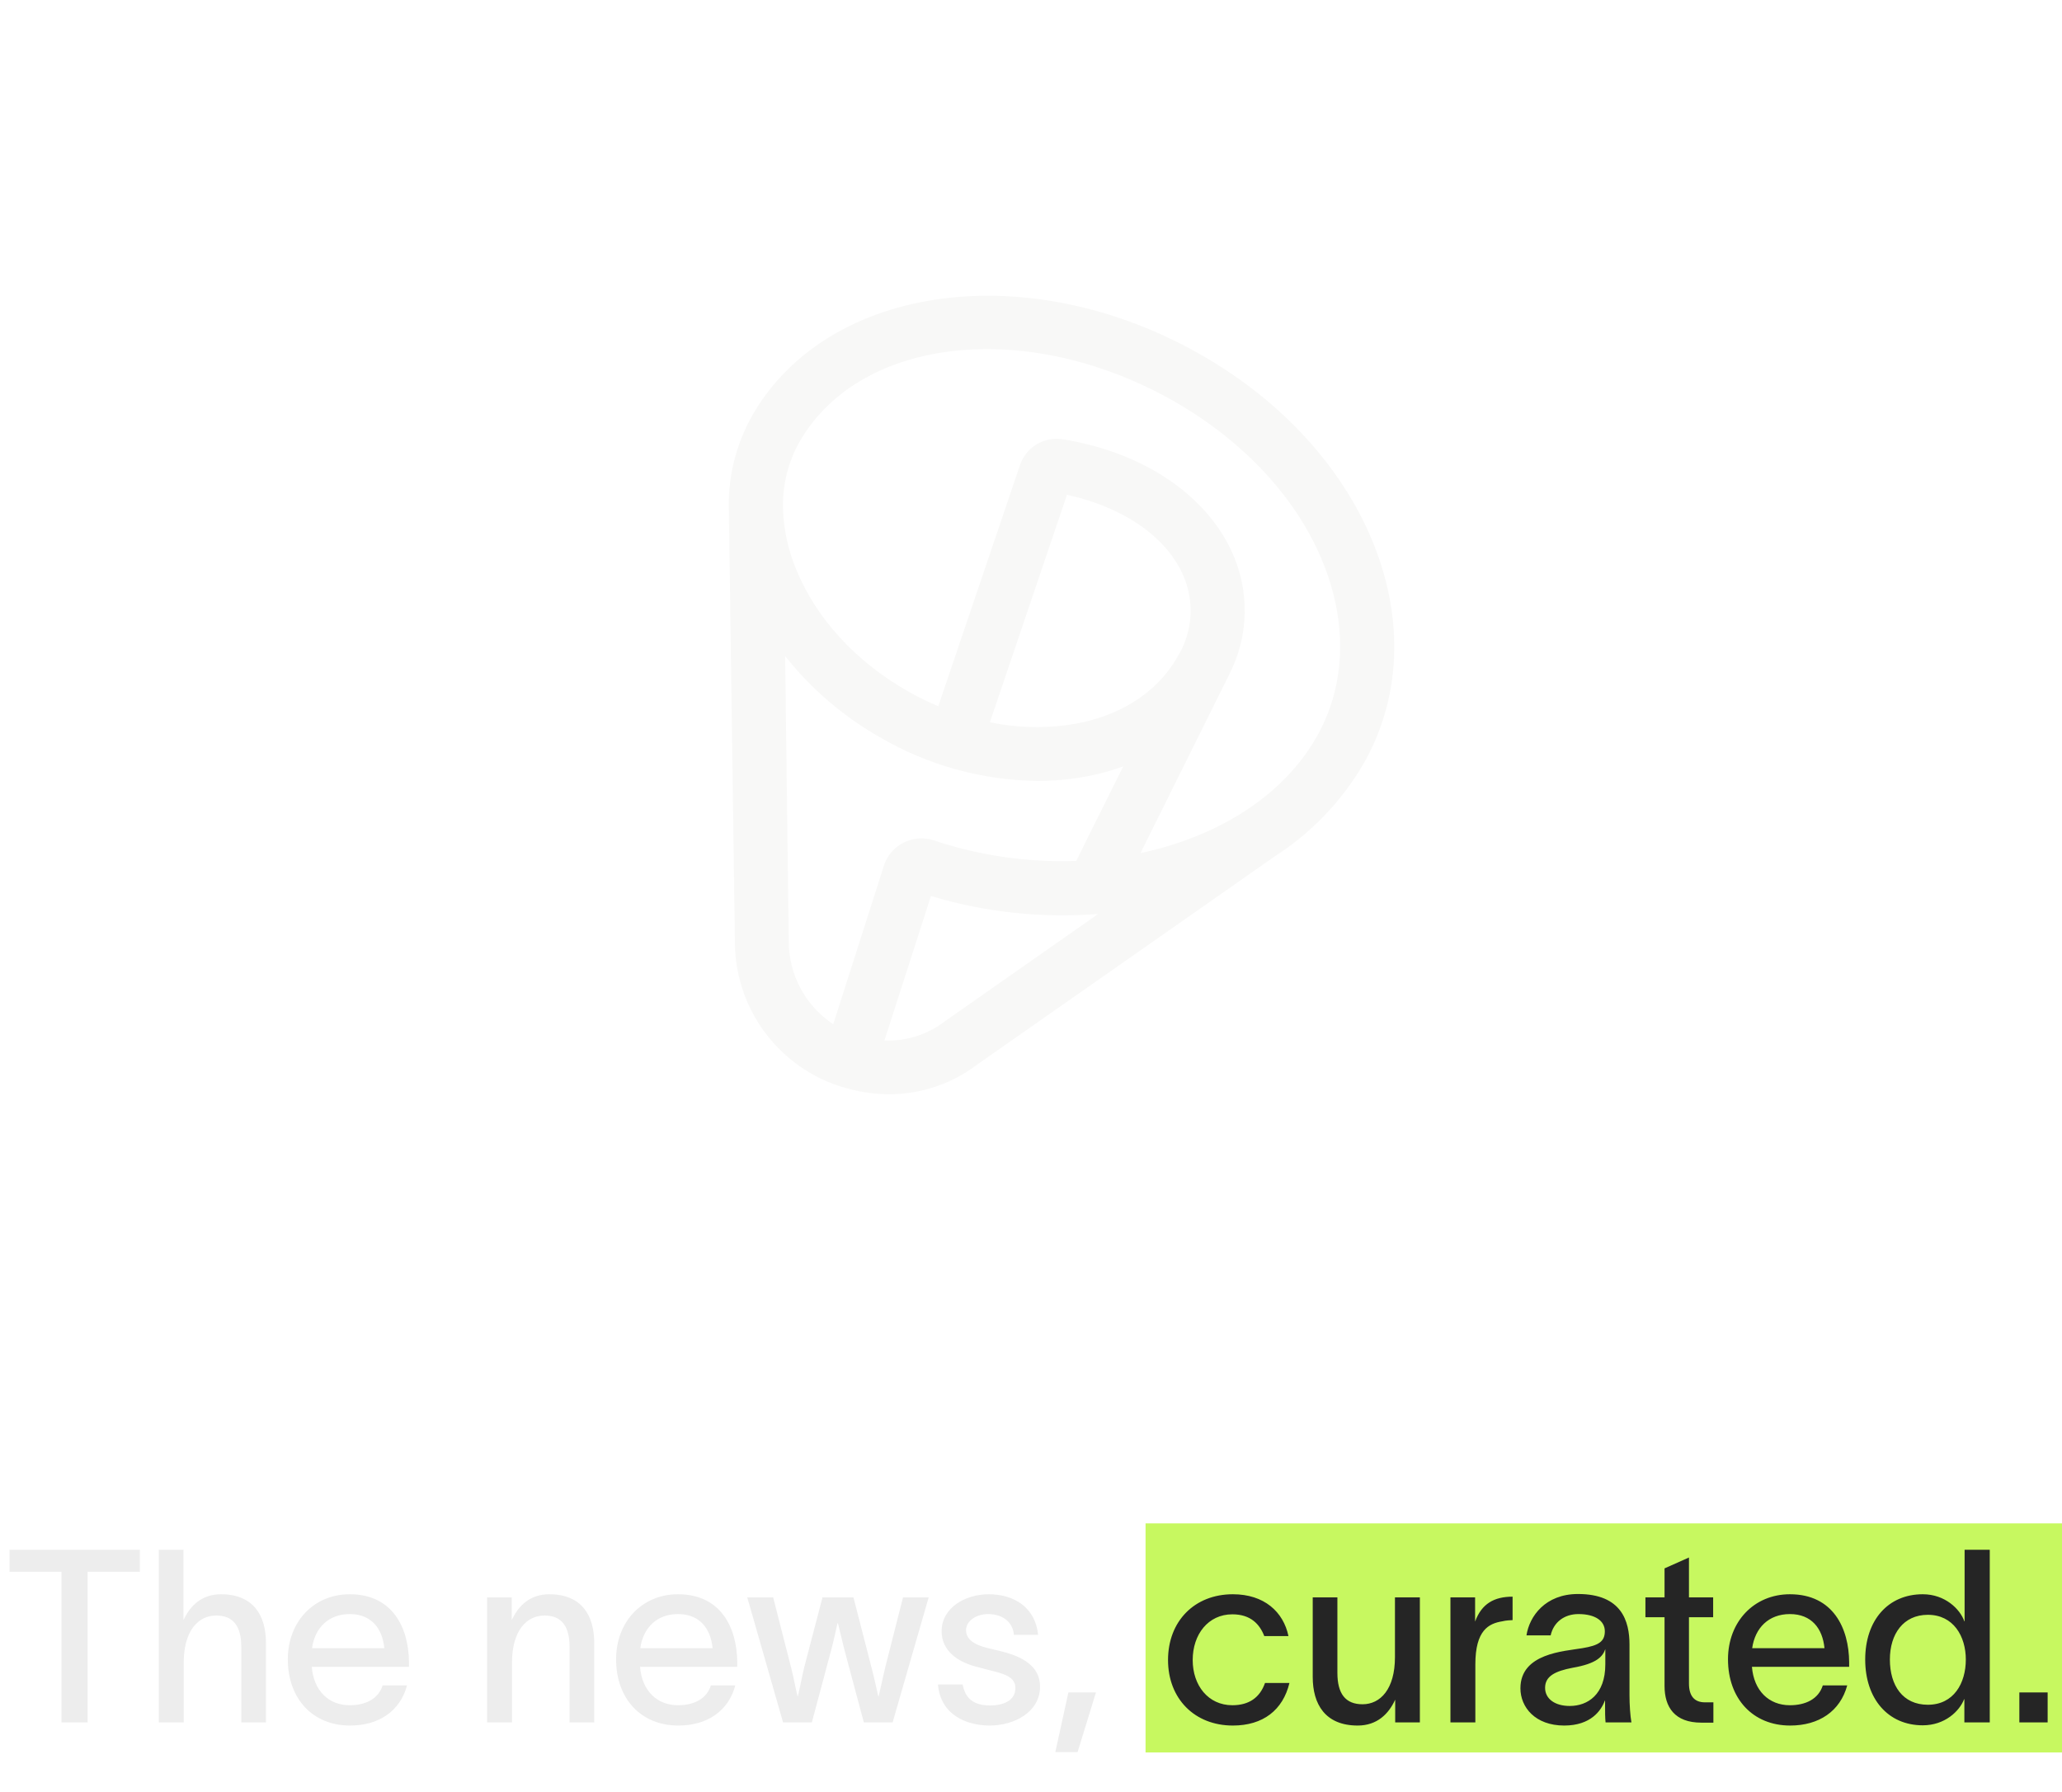
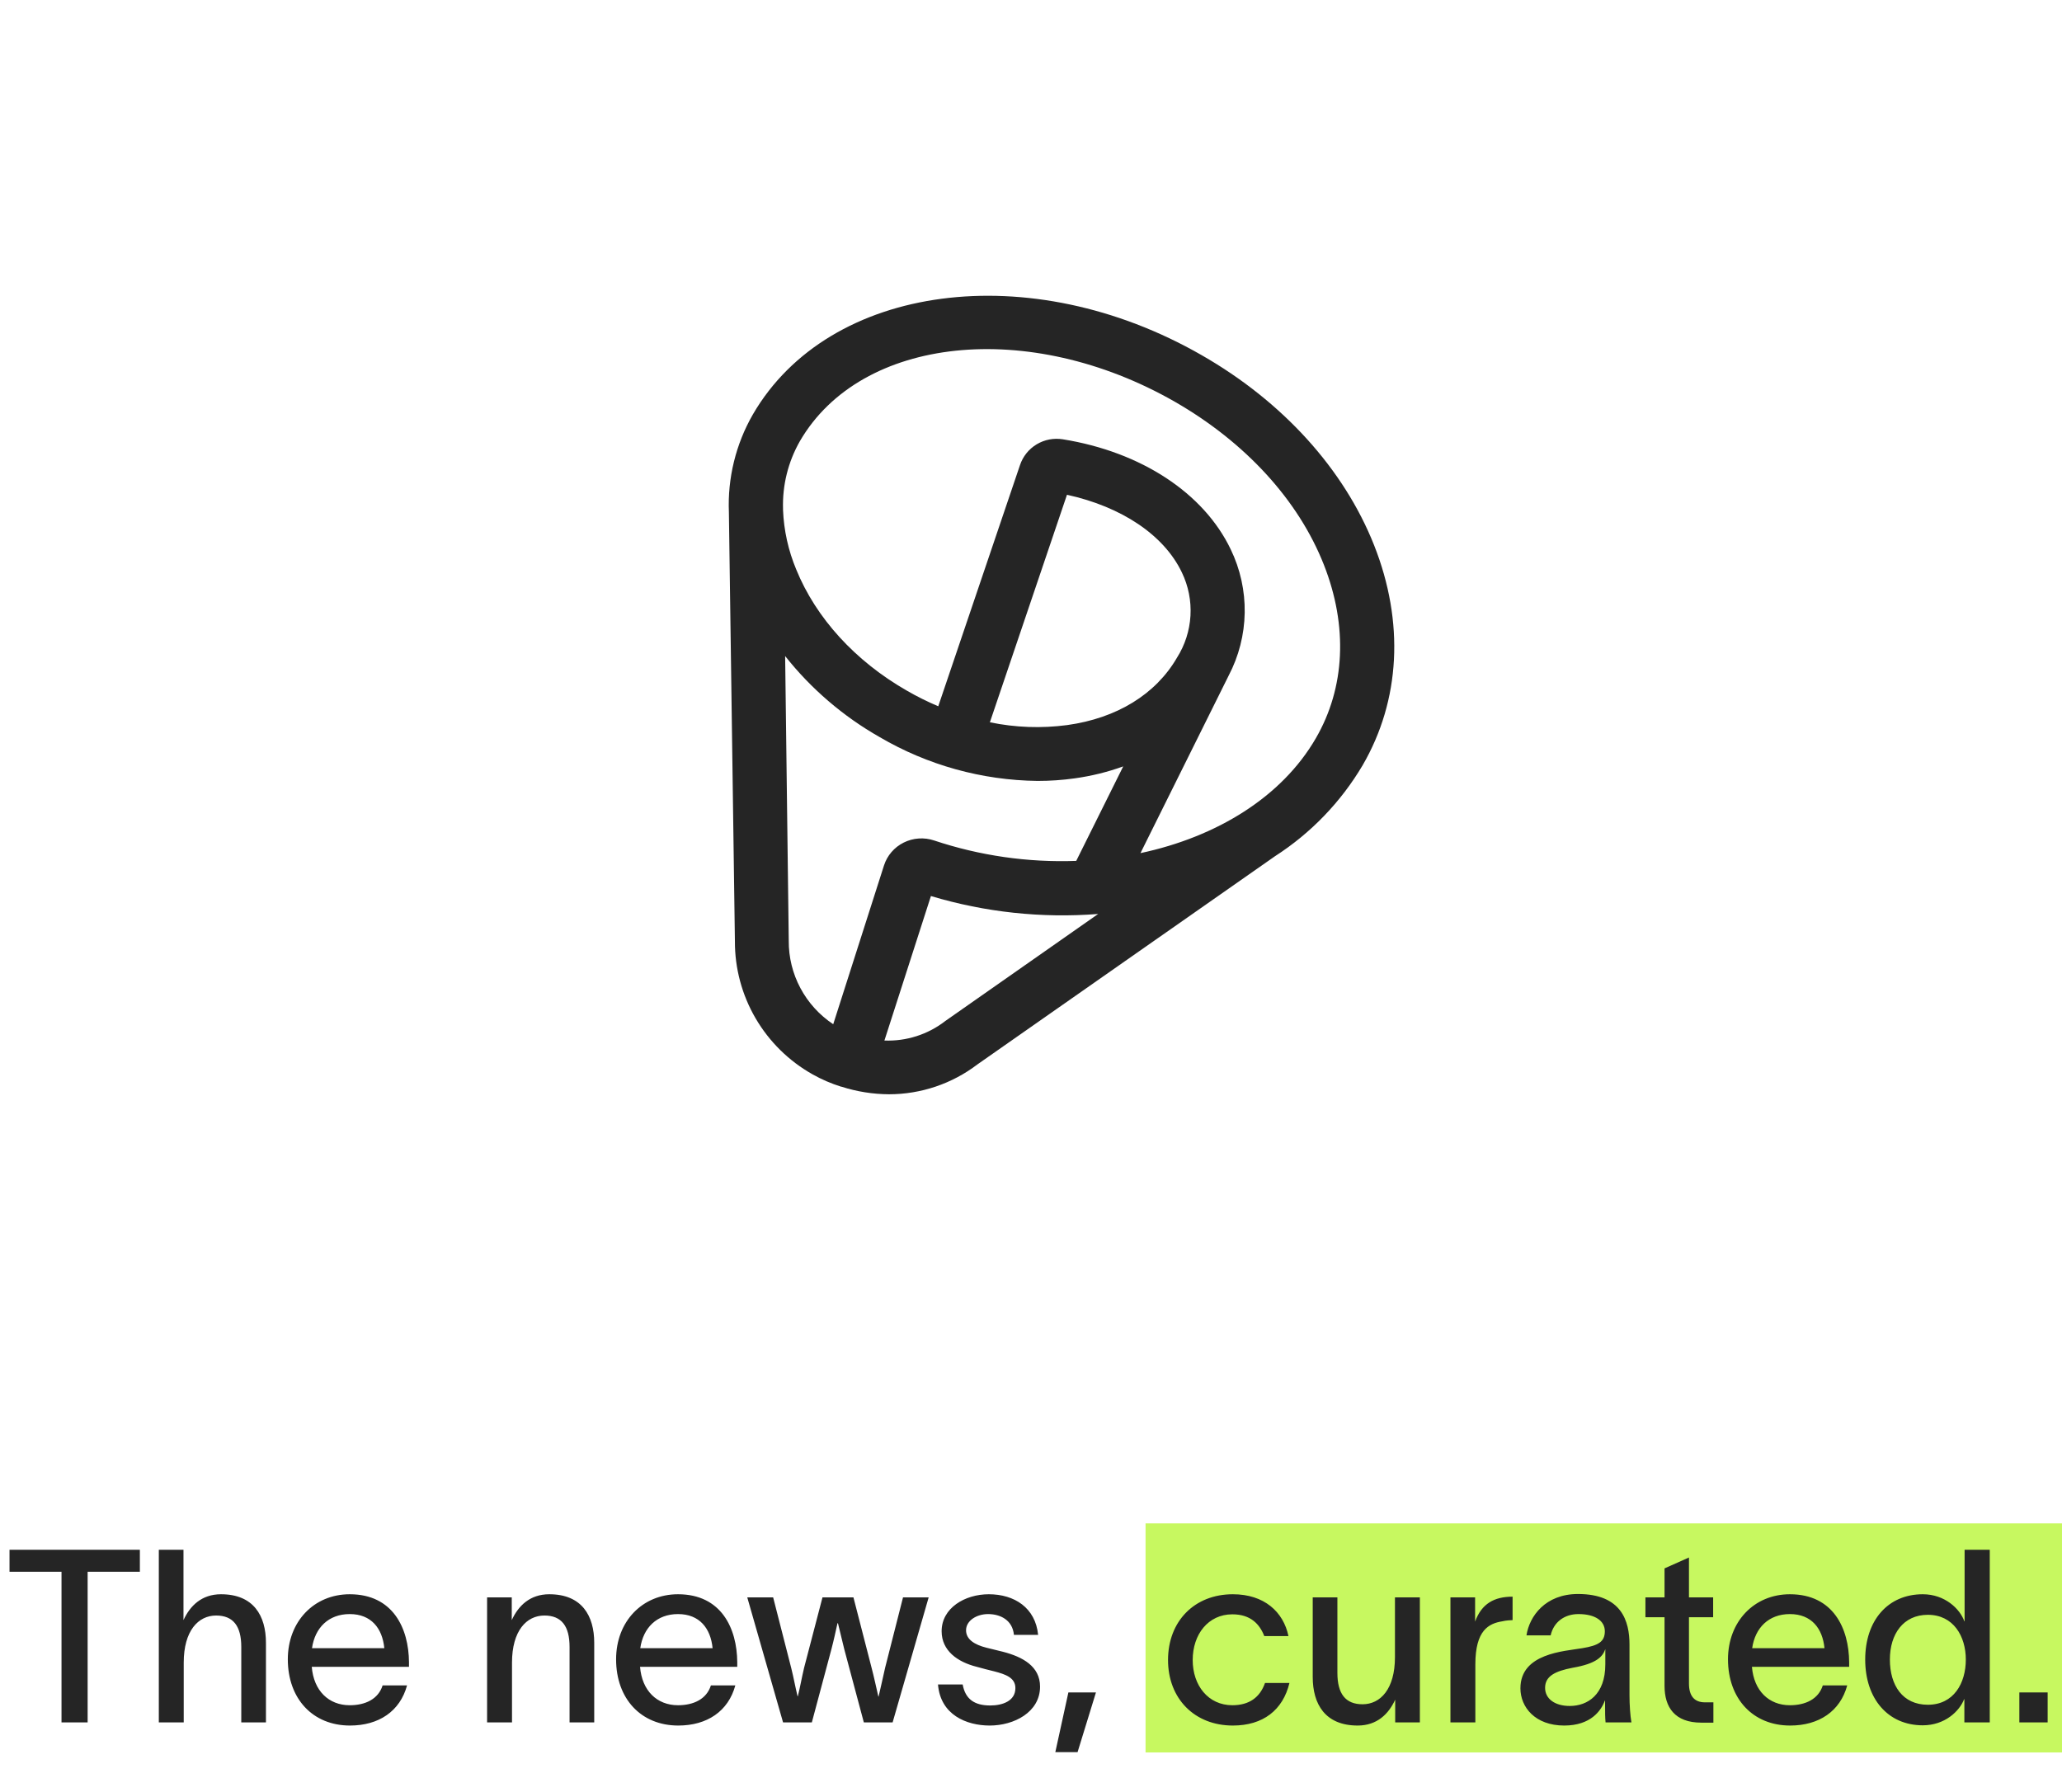
<svg xmlns="http://www.w3.org/2000/svg" width="237" height="206" viewBox="0 0 237 206" fill="none">
-   <path d="M157.929 62.661C154.476 53.949 147.452 46.172 138.113 40.827C118.415 29.518 95.291 32.582 86.54 47.628C84.571 51.05 83.613 54.956 83.777 58.896L84.468 108.205C84.456 111.312 85.275 114.366 86.842 117.054C88.409 119.742 90.667 121.966 93.385 123.498C94.43 124.086 95.534 124.563 96.679 124.92H96.714C98.482 125.488 100.327 125.782 102.184 125.793C105.858 125.789 109.429 124.582 112.344 122.358L146.533 98.435C150.668 95.776 154.121 92.193 156.617 87.971C160.961 80.489 161.431 71.503 157.929 62.661ZM90.657 108.15L90.242 75.419C93.228 79.19 96.917 82.353 101.107 84.735C106.61 87.96 112.865 89.696 119.251 89.771C120.679 89.773 122.105 89.675 123.519 89.476C125.423 89.213 127.293 88.753 129.1 88.102L123.699 98.964C118.154 99.166 112.618 98.37 107.357 96.614C106.787 96.424 106.185 96.347 105.585 96.39C104.985 96.432 104.4 96.593 103.862 96.862C103.329 97.127 102.855 97.496 102.467 97.947C102.079 98.398 101.786 98.921 101.604 99.486L95.768 117.741C94.184 116.688 92.888 115.261 91.996 113.587C91.103 111.913 90.643 110.044 90.657 108.15V108.15ZM135.275 75.611C132.837 79.809 128.368 82.564 122.649 83.354C119.694 83.746 116.693 83.637 113.774 83.031L122.635 56.876C128.9 58.25 133.783 61.493 135.841 65.807C136.588 67.356 136.928 69.067 136.829 70.782C136.73 72.497 136.195 74.158 135.275 75.611V75.611ZM108.718 117.322L108.642 117.377C106.651 118.92 104.175 119.713 101.652 119.616L106.998 103.004C113.221 104.875 119.74 105.574 126.22 105.065L108.718 117.322ZM151.23 84.88C147.327 91.613 139.868 96.202 131.082 98.071L141.215 77.672C142.387 75.438 143.02 72.963 143.062 70.442C143.104 67.922 142.554 65.427 141.456 63.155C138.355 56.67 131.144 51.943 122.159 50.5C121.117 50.331 120.049 50.537 119.146 51.081C118.244 51.625 117.566 52.471 117.234 53.468L107.841 81.19C106.591 80.662 105.375 80.056 104.201 79.376C98.289 75.982 93.785 71.049 91.513 65.457C90.608 63.292 90.096 60.984 90 58.642V58.518C89.912 55.786 90.584 53.083 91.941 50.706V50.706C98.972 38.614 118.298 36.601 135.026 46.179C143.155 50.85 149.24 57.501 152.162 64.921C154.939 71.97 154.614 79.06 151.23 84.88V84.88Z" fill="#F8F8F7" />
+   <path d="M157.929 62.661C154.476 53.949 147.452 46.172 138.113 40.827C118.415 29.518 95.291 32.582 86.54 47.628C84.571 51.05 83.613 54.956 83.777 58.896L84.468 108.205C84.456 111.312 85.275 114.366 86.842 117.054C88.409 119.742 90.667 121.966 93.385 123.498C94.43 124.086 95.534 124.563 96.679 124.92H96.714C98.482 125.488 100.327 125.782 102.184 125.793C105.858 125.789 109.429 124.582 112.344 122.358L146.533 98.435C150.668 95.776 154.121 92.193 156.617 87.971C160.961 80.489 161.431 71.503 157.929 62.661ZM90.657 108.15L90.242 75.419C93.228 79.19 96.917 82.353 101.107 84.735C106.61 87.96 112.865 89.696 119.251 89.771C120.679 89.773 122.105 89.675 123.519 89.476C125.423 89.213 127.293 88.753 129.1 88.102L123.699 98.964C118.154 99.166 112.618 98.37 107.357 96.614C106.787 96.424 106.185 96.347 105.585 96.39C104.985 96.432 104.4 96.593 103.862 96.862C103.329 97.127 102.855 97.496 102.467 97.947C102.079 98.398 101.786 98.921 101.604 99.486L95.768 117.741C94.184 116.688 92.888 115.261 91.996 113.587C91.103 111.913 90.643 110.044 90.657 108.15V108.15ZM135.275 75.611C132.837 79.809 128.368 82.564 122.649 83.354C119.694 83.746 116.693 83.637 113.774 83.031L122.635 56.876C128.9 58.25 133.783 61.493 135.841 65.807C136.588 67.356 136.928 69.067 136.829 70.782C136.73 72.497 136.195 74.158 135.275 75.611V75.611ZM108.718 117.322L108.642 117.377C106.651 118.92 104.175 119.713 101.652 119.616L106.998 103.004C113.221 104.875 119.74 105.574 126.22 105.065L108.718 117.322ZM151.23 84.88C147.327 91.613 139.868 96.202 131.082 98.071L141.215 77.672C142.387 75.438 143.02 72.963 143.062 70.442C143.104 67.922 142.554 65.427 141.456 63.155C138.355 56.67 131.144 51.943 122.159 50.5C121.117 50.331 120.049 50.537 119.146 51.081C118.244 51.625 117.566 52.471 117.234 53.468L107.841 81.19C106.591 80.662 105.375 80.056 104.201 79.376C98.289 75.982 93.785 71.049 91.513 65.457C90.608 63.292 90.096 60.984 90 58.642V58.518C89.912 55.786 90.584 53.083 91.941 50.706V50.706C98.972 38.614 118.298 36.601 135.026 46.179C143.155 50.85 149.24 57.501 152.162 64.921C154.939 71.97 154.614 79.06 151.23 84.88V84.88Z" fill="#252525" />
  <rect x="131.667" y="175.121" width="105.333" height="26.333" fill="#C7F860" />
-   <path d="M1.094 180.683H7.07V198H10.072V180.683H16.076V178.153H1.094V180.683ZM18.254 198H21.117V191.134C21.117 187.465 22.785 185.714 24.841 185.714C26.815 185.714 27.732 186.937 27.732 189.328V198H30.567V188.855C30.567 185.742 29.15 183.268 25.397 183.268C23.174 183.268 21.84 184.602 21.089 186.242V178.153H18.254V198ZM46.785 193.747H43.977C43.477 195.332 41.976 196.026 40.197 196.026C37.779 196.026 36.055 194.359 35.833 191.607H47.007V191.079C46.979 187.187 45.172 183.268 40.197 183.268C36.083 183.268 33.081 186.409 33.081 190.745C33.081 195.276 35.944 198.361 40.225 198.361C43.533 198.361 45.979 196.721 46.785 193.747ZM35.861 189.467C36.194 187.132 37.751 185.547 40.197 185.547C42.671 185.547 43.95 187.187 44.172 189.467H35.861ZM55.985 198H58.848V191.134C58.848 187.465 60.516 185.714 62.573 185.714C64.546 185.714 65.464 186.937 65.464 189.328V198H68.299V188.855C68.299 185.742 66.881 183.268 63.129 183.268C60.905 183.268 59.571 184.602 58.82 186.242V183.629H55.985V198ZM84.516 193.747H81.709C81.208 195.332 79.707 196.026 77.928 196.026C75.51 196.026 73.787 194.359 73.564 191.607H84.738V191.079C84.711 187.187 82.904 183.268 77.928 183.268C73.814 183.268 70.812 186.409 70.812 190.745C70.812 195.276 73.675 198.361 77.956 198.361C81.264 198.361 83.71 196.721 84.516 193.747ZM73.592 189.467C73.926 187.132 75.482 185.547 77.928 185.547C80.402 185.547 81.681 187.187 81.903 189.467H73.592ZM90.003 198H93.311L95.562 189.578C95.84 188.521 96.035 187.604 96.257 186.604H96.313L97.036 189.578L99.287 198H102.595L106.737 183.629H103.79L101.733 191.718C101.483 192.83 101.233 193.97 100.983 195.026H100.955C100.705 193.942 100.455 192.774 100.177 191.718L98.092 183.629H94.534L92.421 191.718C92.144 192.885 91.977 193.886 91.699 194.998H91.671C91.393 193.858 91.226 192.885 90.948 191.774L88.864 183.629H85.889L90.003 198ZM116.539 187.938H119.319C119.013 184.825 116.594 183.268 113.648 183.268C110.896 183.268 108.228 184.852 108.228 187.521C108.228 189.744 110.035 191.051 112.258 191.607C112.925 191.801 113.62 191.968 114.287 192.135C115.566 192.469 116.706 192.858 116.706 194.053C116.706 195.554 115.205 196.054 113.815 196.054C112.008 196.054 110.952 195.332 110.646 193.636H107.811C108.089 197.138 111.091 198.361 113.759 198.361C116.539 198.361 119.541 196.833 119.541 193.886C119.541 191.551 117.54 190.467 115.288 189.883C114.649 189.717 114.037 189.578 113.37 189.411C112.036 189.077 111.035 188.466 111.035 187.41C111.035 186.298 112.258 185.547 113.565 185.547C114.954 185.547 116.372 186.214 116.539 187.938ZM122.797 194.553L121.296 201.419H123.853L125.966 194.553H122.797Z" fill="#EDEDED" />
-   <path d="M148.204 193.469H145.396C144.812 195.137 143.562 196.026 141.644 196.026C138.864 196.026 137.085 193.747 137.085 190.829C137.085 187.882 138.864 185.575 141.644 185.575C143.756 185.575 144.785 186.715 145.313 188.077H148.092C147.509 185.297 145.313 183.268 141.699 183.268C137.307 183.268 134.25 186.353 134.25 190.829C134.25 195.276 137.307 198.361 141.699 198.361C145.174 198.361 147.453 196.582 148.204 193.469ZM150.881 192.774C150.881 195.887 152.298 198.361 156.051 198.361C158.275 198.361 159.609 197.027 160.359 195.387V198H163.195V183.629H160.332V190.495C160.332 194.164 158.664 195.915 156.607 195.915C154.633 195.915 153.716 194.692 153.716 192.302V183.629H150.881V192.774ZM169.544 183.629H166.709V198H169.572V191.329C169.572 187.382 171.128 186.631 172.657 186.381C173.074 186.27 173.713 186.242 173.852 186.242V183.546C171.74 183.546 170.295 184.352 169.544 186.409V183.629ZM175.448 187.993H178.228C178.561 186.492 179.784 185.547 181.424 185.547C183.342 185.547 184.454 186.326 184.454 187.521C184.454 188.716 183.731 189.161 181.869 189.467C179.757 189.828 174.753 190.05 174.753 194.081C174.753 196.249 176.449 198.361 179.784 198.361C182.842 198.361 184.037 196.638 184.454 195.498H184.482V196.11C184.482 196.805 184.482 197.388 184.538 198H187.512C187.373 197.222 187.289 195.971 187.289 194.887V189.05C187.289 186.381 186.4 183.24 181.369 183.24C177.616 183.24 175.782 185.797 175.448 187.993ZM177.588 194.025C177.588 192.691 178.728 192.107 180.757 191.718C183.509 191.245 184.204 190.439 184.51 189.578V191.329C184.51 194.803 182.481 196.11 180.424 196.11C178.7 196.11 177.588 195.276 177.588 194.025ZM194.124 193.525V185.909H196.904V183.629H194.124V179.043L191.317 180.294V183.629H189.121V185.909H191.317V193.803C191.317 196.249 192.484 198.028 195.542 198.028H196.932V195.693H195.959C194.708 195.693 194.124 194.915 194.124 193.525ZM212.314 193.747H209.506C209.006 195.332 207.505 196.026 205.726 196.026C203.308 196.026 201.584 194.359 201.362 191.607H212.536V191.079C212.508 187.187 210.702 183.268 205.726 183.268C201.612 183.268 198.61 186.409 198.61 190.745C198.61 195.276 201.473 198.361 205.754 198.361C209.062 198.361 211.508 196.721 212.314 193.747ZM201.39 189.467C201.723 187.132 203.28 185.547 205.726 185.547C208.2 185.547 209.479 187.187 209.701 189.467H201.39ZM220.997 183.268C216.994 183.268 214.381 186.27 214.381 190.773C214.381 195.276 216.994 198.334 220.997 198.334C223.554 198.334 225.222 196.694 225.75 195.332H225.778V198H228.697V178.153H225.806V186.381H225.778C225.278 184.964 223.554 183.268 220.997 183.268ZM217.217 190.773C217.217 187.827 218.773 185.631 221.581 185.631C224.527 185.631 225.945 188.105 225.945 190.773C225.945 193.497 224.555 195.971 221.581 195.971C218.69 195.971 217.217 193.747 217.217 190.773ZM232.098 194.553V198H235.35V194.553H232.098Z" fill="#252525" />
+   <path d="M1.094 180.683H7.07V198H10.072V180.683H16.076V178.153H1.094V180.683ZM18.254 198H21.117V191.134C21.117 187.465 22.785 185.714 24.841 185.714C26.815 185.714 27.732 186.937 27.732 189.328V198H30.567V188.855C30.567 185.742 29.15 183.268 25.397 183.268C23.174 183.268 21.84 184.602 21.089 186.242V178.153H18.254V198ZM46.785 193.747H43.977C43.477 195.332 41.976 196.026 40.197 196.026C37.779 196.026 36.055 194.359 35.833 191.607H47.007V191.079C46.979 187.187 45.172 183.268 40.197 183.268C36.083 183.268 33.081 186.409 33.081 190.745C33.081 195.276 35.944 198.361 40.225 198.361C43.533 198.361 45.979 196.721 46.785 193.747ZM35.861 189.467C36.194 187.132 37.751 185.547 40.197 185.547C42.671 185.547 43.95 187.187 44.172 189.467H35.861ZM55.985 198H58.848V191.134C58.848 187.465 60.516 185.714 62.573 185.714C64.546 185.714 65.464 186.937 65.464 189.328V198H68.299V188.855C68.299 185.742 66.881 183.268 63.129 183.268C60.905 183.268 59.571 184.602 58.82 186.242V183.629H55.985V198ZM84.516 193.747H81.709C81.208 195.332 79.707 196.026 77.928 196.026C75.51 196.026 73.787 194.359 73.564 191.607H84.738V191.079C84.711 187.187 82.904 183.268 77.928 183.268C73.814 183.268 70.812 186.409 70.812 190.745C70.812 195.276 73.675 198.361 77.956 198.361C81.264 198.361 83.71 196.721 84.516 193.747ZM73.592 189.467C73.926 187.132 75.482 185.547 77.928 185.547C80.402 185.547 81.681 187.187 81.903 189.467H73.592ZM90.003 198H93.311L95.562 189.578C95.84 188.521 96.035 187.604 96.257 186.604H96.313L97.036 189.578L99.287 198H102.595L106.737 183.629H103.79L101.733 191.718C101.483 192.83 101.233 193.97 100.983 195.026H100.955C100.705 193.942 100.455 192.774 100.177 191.718L98.092 183.629H94.534L92.421 191.718C92.144 192.885 91.977 193.886 91.699 194.998H91.671C91.393 193.858 91.226 192.885 90.948 191.774L88.864 183.629H85.889L90.003 198ZM116.539 187.938H119.319C119.013 184.825 116.594 183.268 113.648 183.268C110.896 183.268 108.228 184.852 108.228 187.521C108.228 189.744 110.035 191.051 112.258 191.607C112.925 191.801 113.62 191.968 114.287 192.135C115.566 192.469 116.706 192.858 116.706 194.053C116.706 195.554 115.205 196.054 113.815 196.054C112.008 196.054 110.952 195.332 110.646 193.636H107.811C108.089 197.138 111.091 198.361 113.759 198.361C116.539 198.361 119.541 196.833 119.541 193.886C119.541 191.551 117.54 190.467 115.288 189.883C114.649 189.717 114.037 189.578 113.37 189.411C112.036 189.077 111.035 188.466 111.035 187.41C111.035 186.298 112.258 185.547 113.565 185.547C114.954 185.547 116.372 186.214 116.539 187.938ZM122.797 194.553L121.296 201.419H123.853L125.966 194.553H122.797ZM148.204 193.469H145.396C144.812 195.137 143.562 196.026 141.644 196.026C138.864 196.026 137.085 193.747 137.085 190.829C137.085 187.882 138.864 185.575 141.644 185.575C143.756 185.575 144.785 186.715 145.313 188.077H148.092C147.509 185.297 145.313 183.268 141.699 183.268C137.307 183.268 134.25 186.353 134.25 190.829C134.25 195.276 137.307 198.361 141.699 198.361C145.174 198.361 147.453 196.582 148.204 193.469ZM150.881 192.774C150.881 195.887 152.298 198.361 156.051 198.361C158.275 198.361 159.609 197.027 160.359 195.387V198H163.195V183.629H160.332V190.495C160.332 194.164 158.664 195.915 156.607 195.915C154.633 195.915 153.716 194.692 153.716 192.302V183.629H150.881V192.774ZM169.544 183.629H166.709V198H169.572V191.329C169.572 187.382 171.128 186.631 172.657 186.381C173.074 186.27 173.713 186.242 173.852 186.242V183.546C171.74 183.546 170.295 184.352 169.544 186.409V183.629ZM175.448 187.993H178.228C178.561 186.492 179.784 185.547 181.424 185.547C183.342 185.547 184.454 186.326 184.454 187.521C184.454 188.716 183.731 189.161 181.869 189.467C179.757 189.828 174.753 190.05 174.753 194.081C174.753 196.249 176.449 198.361 179.784 198.361C182.842 198.361 184.037 196.638 184.454 195.498H184.482V196.11C184.482 196.805 184.482 197.388 184.538 198H187.512C187.373 197.222 187.289 195.971 187.289 194.887V189.05C187.289 186.381 186.4 183.24 181.369 183.24C177.616 183.24 175.782 185.797 175.448 187.993ZM177.588 194.025C177.588 192.691 178.728 192.107 180.757 191.718C183.509 191.245 184.204 190.439 184.51 189.578V191.329C184.51 194.803 182.481 196.11 180.424 196.11C178.7 196.11 177.588 195.276 177.588 194.025ZM194.124 193.525V185.909H196.904V183.629H194.124V179.043L191.317 180.294V183.629H189.121V185.909H191.317V193.803C191.317 196.249 192.484 198.028 195.542 198.028H196.932V195.693H195.959C194.708 195.693 194.124 194.915 194.124 193.525ZM212.314 193.747H209.506C209.006 195.332 207.505 196.026 205.726 196.026C203.308 196.026 201.584 194.359 201.362 191.607H212.536V191.079C212.508 187.187 210.702 183.268 205.726 183.268C201.612 183.268 198.61 186.409 198.61 190.745C198.61 195.276 201.473 198.361 205.754 198.361C209.062 198.361 211.508 196.721 212.314 193.747ZM201.39 189.467C201.723 187.132 203.28 185.547 205.726 185.547C208.2 185.547 209.479 187.187 209.701 189.467H201.39ZM220.997 183.268C216.994 183.268 214.381 186.27 214.381 190.773C214.381 195.276 216.994 198.334 220.997 198.334C223.554 198.334 225.222 196.694 225.75 195.332H225.778V198H228.697V178.153H225.806V186.381H225.778C225.278 184.964 223.554 183.268 220.997 183.268ZM217.217 190.773C217.217 187.827 218.773 185.631 221.581 185.631C224.527 185.631 225.945 188.105 225.945 190.773C225.945 193.497 224.555 195.971 221.581 195.971C218.69 195.971 217.217 193.747 217.217 190.773ZM232.098 194.553V198H235.35V194.553H232.098Z" fill="#252525" />
</svg>
